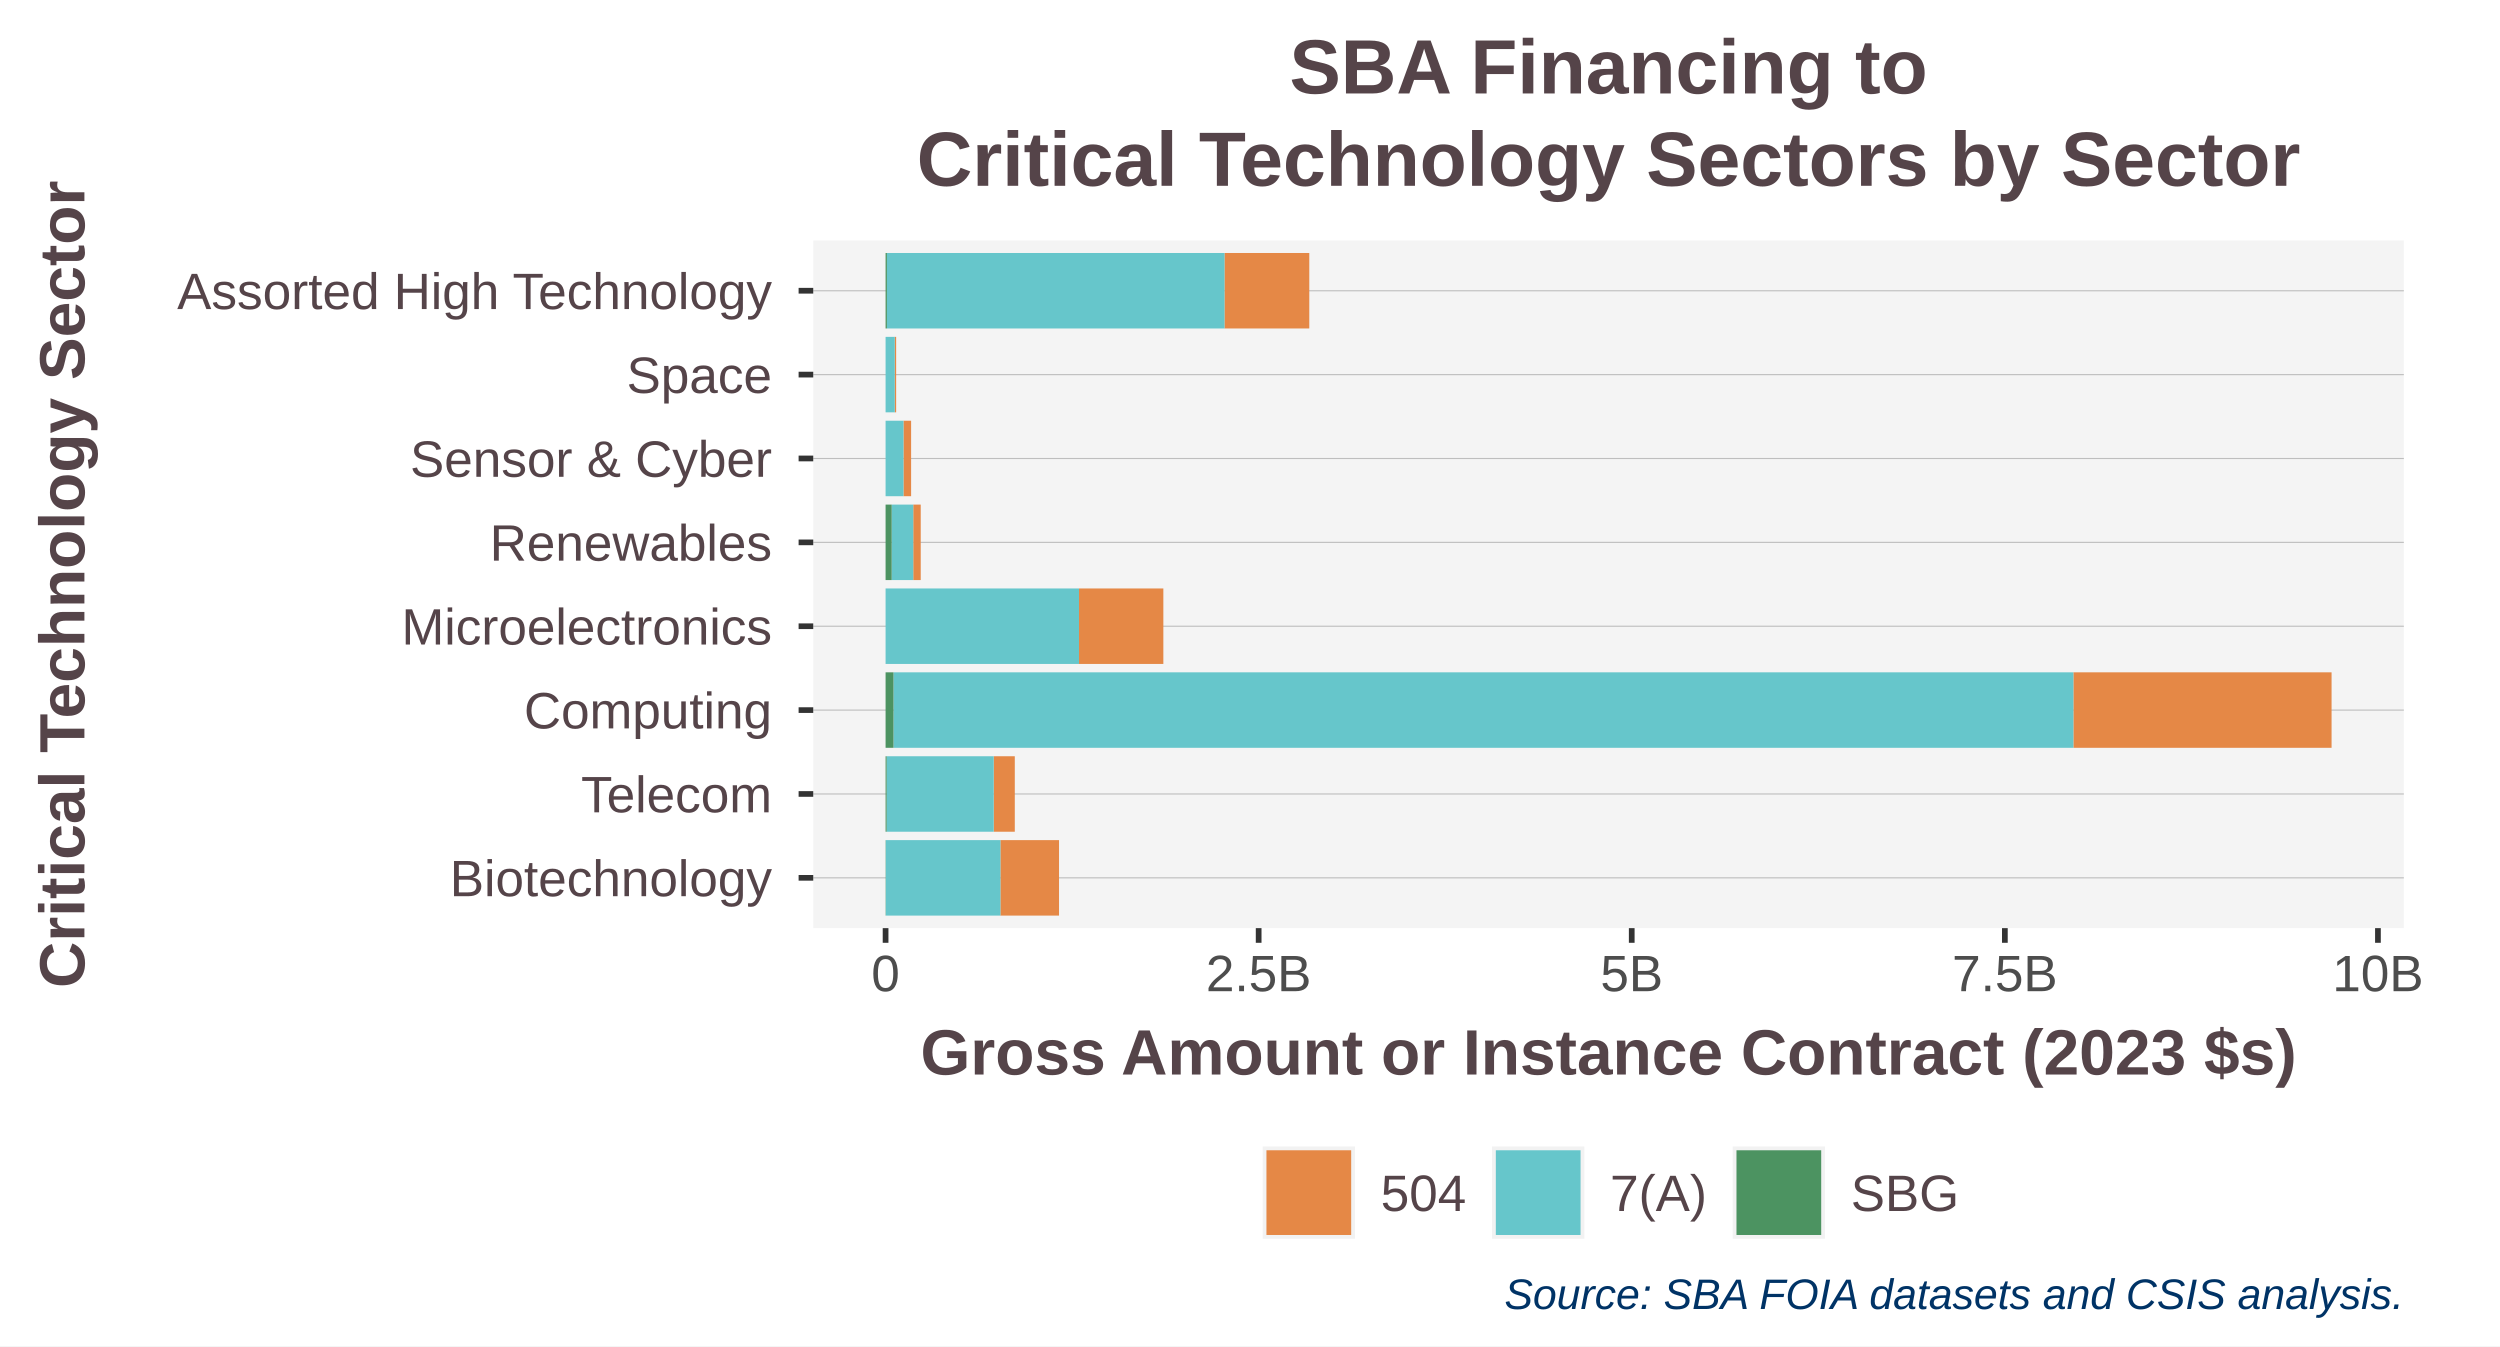
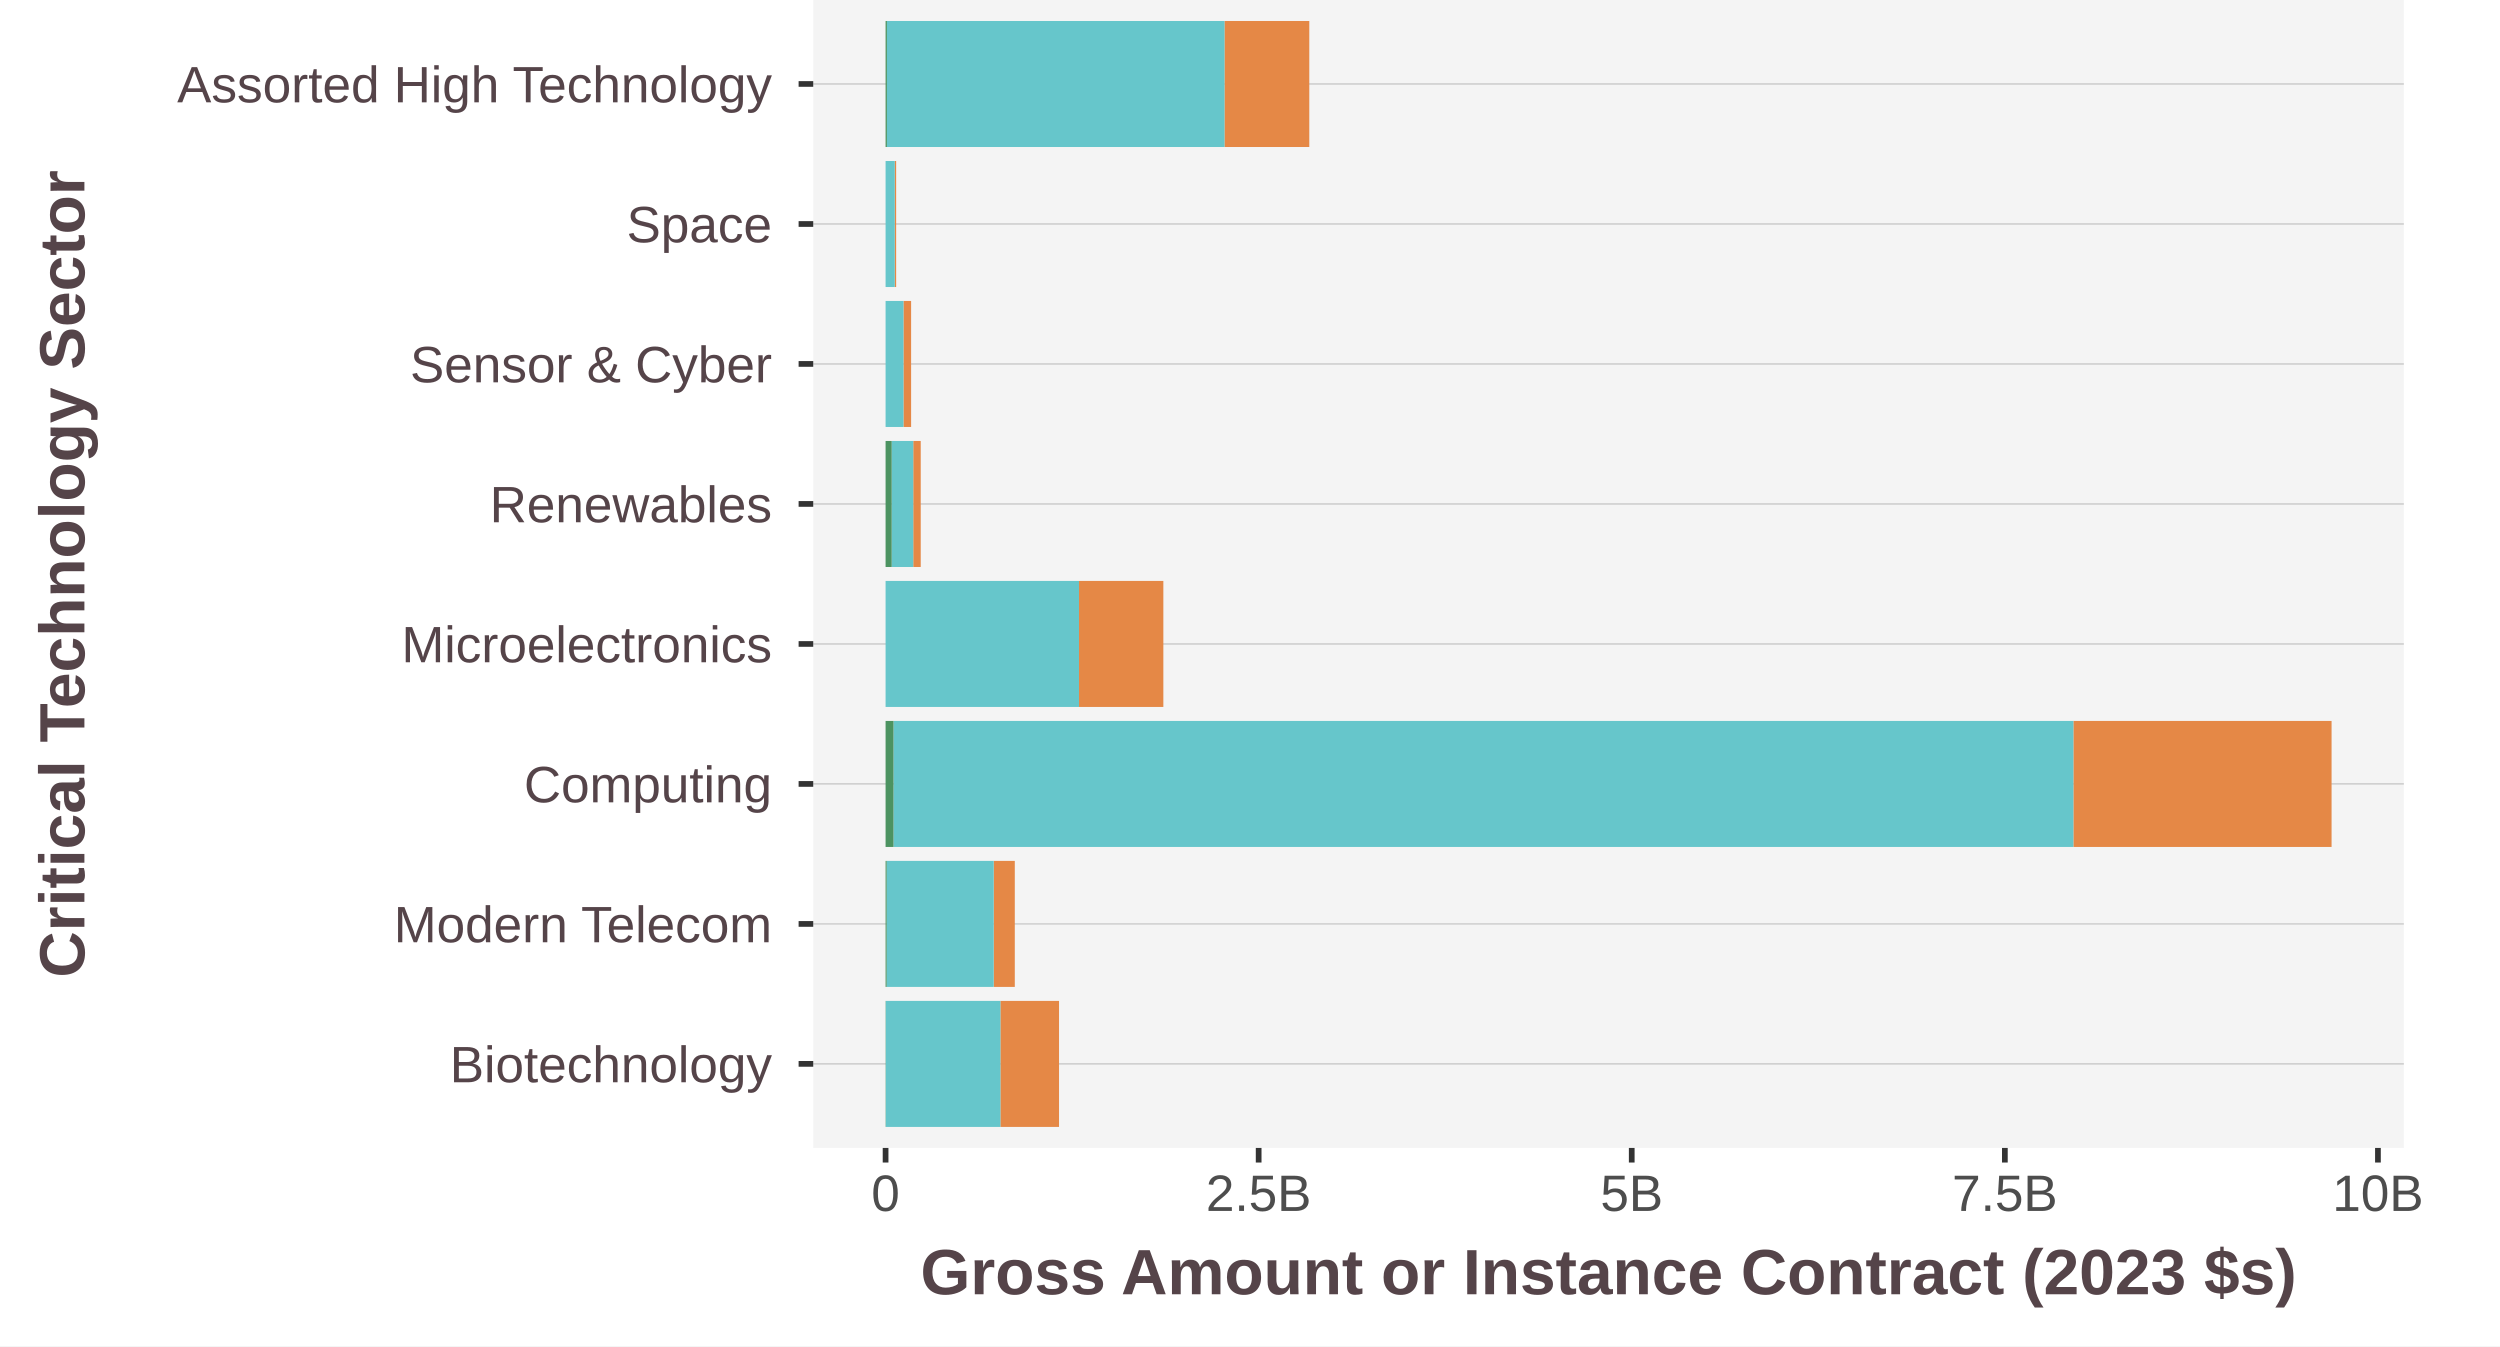
<svg xmlns="http://www.w3.org/2000/svg" class="svglite" width="468.00pt" height="252.00pt" viewBox="0 0 468.00 252.00">
  <defs>
    <style type="text/css">
    .svglite line, .svglite polyline, .svglite polygon, .svglite path, .svglite rect, .svglite circle {
      fill: none;
      stroke: #000000;
      stroke-linecap: round;
      stroke-linejoin: round;
      stroke-miterlimit: 10.00;
    }
    .svglite text {
      white-space: pre;
    }
  </style>
  </defs>
  <rect width="100%" height="100%" style="stroke: none; fill: #FFFFFF;" />
  <defs>
    <clipPath id="cpMC4wMHw0NjguMDB8MC4wMHwyNTIuMDA=">
      <rect x="0.00" y="0.00" width="468.00" height="252.00" />
    </clipPath>
  </defs>
  <g clip-path="url(#cpMC4wMHw0NjguMDB8MC4wMHwyNTIuMDA=)">
    <rect x="0.00" y="0.00" width="468.00" height="252.00" style="stroke-width: 1.07; stroke: #FFFFFF; fill: #FFFFFF;" />
  </g>
  <defs>
-     <clipPath id="cpMTUyLjI0fDQ1MC4wMHw0NS4wMXwxNzMuNzU=">
-       <rect x="152.24" y="45.01" width="297.76" height="128.74" />
+     <clipPath id="cpMTUyLjI0fDQ1MC4wMHwwLjAwfDIxNC44OQ==">
+       <rect x="152.24" y="0.00" width="297.76" height="214.89" />
    </clipPath>
  </defs>
-   <g clip-path="url(#cpMTUyLjI0fDQ1MC4wMHw0NS4wMXwxNzMuNzU=)">
-     <rect x="152.24" y="45.01" width="297.76" height="128.74" style="stroke-width: 1.07; stroke: none; fill: #F4F4F4;" />
-     <polyline points="152.24,164.33 450.00,164.33 " style="stroke-width: 0.21; stroke: #BEBEBE; stroke-linecap: butt;" />
-     <polyline points="152.24,148.63 450.00,148.63 " style="stroke-width: 0.21; stroke: #BEBEBE; stroke-linecap: butt;" />
-     <polyline points="152.24,132.93 450.00,132.93 " style="stroke-width: 0.21; stroke: #BEBEBE; stroke-linecap: butt;" />
-     <polyline points="152.24,117.23 450.00,117.23 " style="stroke-width: 0.21; stroke: #BEBEBE; stroke-linecap: butt;" />
-     <polyline points="152.24,101.53 450.00,101.53 " style="stroke-width: 0.21; stroke: #BEBEBE; stroke-linecap: butt;" />
-     <polyline points="152.24,85.83 450.00,85.83 " style="stroke-width: 0.21; stroke: #BEBEBE; stroke-linecap: butt;" />
-     <polyline points="152.24,70.13 450.00,70.13 " style="stroke-width: 0.21; stroke: #BEBEBE; stroke-linecap: butt;" />
-     <polyline points="152.24,54.43 450.00,54.43 " style="stroke-width: 0.21; stroke: #BEBEBE; stroke-linecap: butt;" />
-     <rect x="187.27" y="157.27" width="10.98" height="14.13" style="stroke-width: 1.07; stroke: none; stroke-linecap: butt; stroke-linejoin: miter; fill: #E58846;" />
-     <rect x="388.14" y="125.86" width="48.33" height="14.13" style="stroke-width: 1.07; stroke: none; stroke-linecap: butt; stroke-linejoin: miter; fill: #E58846;" />
-     <rect x="186.02" y="141.57" width="3.95" height="14.13" style="stroke-width: 1.07; stroke: none; stroke-linecap: butt; stroke-linejoin: miter; fill: #E58846;" />
-     <rect x="229.22" y="47.36" width="15.88" height="14.13" style="stroke-width: 1.07; stroke: none; stroke-linecap: butt; stroke-linejoin: miter; fill: #E58846;" />
-     <rect x="201.99" y="110.16" width="15.79" height="14.13" style="stroke-width: 1.07; stroke: none; stroke-linecap: butt; stroke-linejoin: miter; fill: #E58846;" />
-     <rect x="170.96" y="94.46" width="1.40" height="14.13" style="stroke-width: 1.07; stroke: none; stroke-linecap: butt; stroke-linejoin: miter; fill: #E58846;" />
-     <rect x="169.13" y="78.76" width="1.43" height="14.13" style="stroke-width: 1.07; stroke: none; stroke-linecap: butt; stroke-linejoin: miter; fill: #E58846;" />
-     <rect x="167.50" y="63.06" width="0.26" height="14.13" style="stroke-width: 1.07; stroke: none; stroke-linecap: butt; stroke-linejoin: miter; fill: #E58846;" />
-     <rect x="165.82" y="157.27" width="21.46" height="14.13" style="stroke-width: 1.07; stroke: none; stroke-linecap: butt; stroke-linejoin: miter; fill: #66C6CB;" />
-     <rect x="167.26" y="125.86" width="220.88" height="14.13" style="stroke-width: 1.07; stroke: none; stroke-linecap: butt; stroke-linejoin: miter; fill: #66C6CB;" />
-     <rect x="165.97" y="141.57" width="20.05" height="14.13" style="stroke-width: 1.07; stroke: none; stroke-linecap: butt; stroke-linejoin: miter; fill: #66C6CB;" />
-     <rect x="166.03" y="47.36" width="63.20" height="14.13" style="stroke-width: 1.07; stroke: none; stroke-linecap: butt; stroke-linejoin: miter; fill: #66C6CB;" />
-     <rect x="165.78" y="110.16" width="36.21" height="14.13" style="stroke-width: 1.07; stroke: none; stroke-linecap: butt; stroke-linejoin: miter; fill: #66C6CB;" />
-     <rect x="166.91" y="94.46" width="4.05" height="14.13" style="stroke-width: 1.07; stroke: none; stroke-linecap: butt; stroke-linejoin: miter; fill: #66C6CB;" />
-     <rect x="165.78" y="78.76" width="3.35" height="14.13" style="stroke-width: 1.07; stroke: none; stroke-linecap: butt; stroke-linejoin: miter; fill: #66C6CB;" />
-     <rect x="165.78" y="63.06" width="1.72" height="14.13" style="stroke-width: 1.07; stroke: none; stroke-linecap: butt; stroke-linejoin: miter; fill: #66C6CB;" />
-     <rect x="165.78" y="157.27" width="0.039" height="14.13" style="stroke-width: 1.07; stroke: none; stroke-linecap: butt; stroke-linejoin: miter; fill: #4C9361;" />
-     <rect x="165.78" y="125.86" width="1.48" height="14.13" style="stroke-width: 1.07; stroke: none; stroke-linecap: butt; stroke-linejoin: miter; fill: #4C9361;" />
-     <rect x="165.78" y="141.57" width="0.20" height="14.13" style="stroke-width: 1.07; stroke: none; stroke-linecap: butt; stroke-linejoin: miter; fill: #4C9361;" />
-     <rect x="165.78" y="47.36" width="0.25" height="14.13" style="stroke-width: 1.07; stroke: none; stroke-linecap: butt; stroke-linejoin: miter; fill: #4C9361;" />
-     <rect x="165.78" y="94.46" width="1.14" height="14.13" style="stroke-width: 1.07; stroke: none; stroke-linecap: butt; stroke-linejoin: miter; fill: #4C9361;" />
+   <g clip-path="url(#cpMTUyLjI0fDQ1MC4wMHwwLjAwfDIxNC44OQ==)">
+     <rect x="152.24" y="-0" width="297.76" height="214.89" style="stroke-width: 1.07; stroke: none; fill: #F4F4F4;" />
+     <polyline points="152.24,199.16 450.00,199.16 " style="stroke-width: 0.21; stroke: #BEBEBE; stroke-linecap: butt;" />
+     <polyline points="152.24,172.96 450.00,172.96 " style="stroke-width: 0.21; stroke: #BEBEBE; stroke-linecap: butt;" />
+     <polyline points="152.24,146.75 450.00,146.75 " style="stroke-width: 0.21; stroke: #BEBEBE; stroke-linecap: butt;" />
+     <polyline points="152.24,120.55 450.00,120.55 " style="stroke-width: 0.21; stroke: #BEBEBE; stroke-linecap: butt;" />
+     <polyline points="152.24,94.34 450.00,94.34 " style="stroke-width: 0.21; stroke: #BEBEBE; stroke-linecap: butt;" />
+     <polyline points="152.24,68.13 450.00,68.13 " style="stroke-width: 0.21; stroke: #BEBEBE; stroke-linecap: butt;" />
+     <polyline points="152.24,41.93 450.00,41.93 " style="stroke-width: 0.21; stroke: #BEBEBE; stroke-linecap: butt;" />
+     <polyline points="152.24,15.72 450.00,15.72 " style="stroke-width: 0.21; stroke: #BEBEBE; stroke-linecap: butt;" />
+     <rect x="187.27" y="187.37" width="10.98" height="23.59" style="stroke-width: 1.07; stroke: none; stroke-linecap: butt; stroke-linejoin: miter; fill: #E58846;" />
+     <rect x="388.14" y="134.96" width="48.33" height="23.59" style="stroke-width: 1.07; stroke: none; stroke-linecap: butt; stroke-linejoin: miter; fill: #E58846;" />
+     <rect x="186.02" y="161.16" width="3.95" height="23.59" style="stroke-width: 1.07; stroke: none; stroke-linecap: butt; stroke-linejoin: miter; fill: #E58846;" />
+     <rect x="229.22" y="3.93" width="15.88" height="23.59" style="stroke-width: 1.07; stroke: none; stroke-linecap: butt; stroke-linejoin: miter; fill: #E58846;" />
+     <rect x="201.99" y="108.75" width="15.79" height="23.59" style="stroke-width: 1.07; stroke: none; stroke-linecap: butt; stroke-linejoin: miter; fill: #E58846;" />
+     <rect x="170.96" y="82.55" width="1.40" height="23.59" style="stroke-width: 1.07; stroke: none; stroke-linecap: butt; stroke-linejoin: miter; fill: #E58846;" />
+     <rect x="169.13" y="56.34" width="1.43" height="23.59" style="stroke-width: 1.07; stroke: none; stroke-linecap: butt; stroke-linejoin: miter; fill: #E58846;" />
+     <rect x="167.50" y="30.14" width="0.26" height="23.59" style="stroke-width: 1.07; stroke: none; stroke-linecap: butt; stroke-linejoin: miter; fill: #E58846;" />
+     <rect x="165.82" y="187.37" width="21.46" height="23.59" style="stroke-width: 1.07; stroke: none; stroke-linecap: butt; stroke-linejoin: miter; fill: #66C6CB;" />
+     <rect x="167.26" y="134.96" width="220.88" height="23.59" style="stroke-width: 1.07; stroke: none; stroke-linecap: butt; stroke-linejoin: miter; fill: #66C6CB;" />
+     <rect x="165.97" y="161.16" width="20.05" height="23.59" style="stroke-width: 1.07; stroke: none; stroke-linecap: butt; stroke-linejoin: miter; fill: #66C6CB;" />
+     <rect x="166.03" y="3.93" width="63.20" height="23.59" style="stroke-width: 1.07; stroke: none; stroke-linecap: butt; stroke-linejoin: miter; fill: #66C6CB;" />
+     <rect x="165.78" y="108.75" width="36.21" height="23.59" style="stroke-width: 1.07; stroke: none; stroke-linecap: butt; stroke-linejoin: miter; fill: #66C6CB;" />
+     <rect x="166.91" y="82.55" width="4.05" height="23.59" style="stroke-width: 1.07; stroke: none; stroke-linecap: butt; stroke-linejoin: miter; fill: #66C6CB;" />
+     <rect x="165.78" y="56.34" width="3.35" height="23.59" style="stroke-width: 1.07; stroke: none; stroke-linecap: butt; stroke-linejoin: miter; fill: #66C6CB;" />
+     <rect x="165.78" y="30.14" width="1.72" height="23.59" style="stroke-width: 1.07; stroke: none; stroke-linecap: butt; stroke-linejoin: miter; fill: #66C6CB;" />
+     <rect x="165.78" y="187.37" width="0.039" height="23.59" style="stroke-width: 1.07; stroke: none; stroke-linecap: butt; stroke-linejoin: miter; fill: #4C9361;" />
+     <rect x="165.78" y="134.96" width="1.48" height="23.59" style="stroke-width: 1.07; stroke: none; stroke-linecap: butt; stroke-linejoin: miter; fill: #4C9361;" />
+     <rect x="165.78" y="161.16" width="0.20" height="23.59" style="stroke-width: 1.07; stroke: none; stroke-linecap: butt; stroke-linejoin: miter; fill: #4C9361;" />
+     <rect x="165.78" y="3.93" width="0.25" height="23.59" style="stroke-width: 1.07; stroke: none; stroke-linecap: butt; stroke-linejoin: miter; fill: #4C9361;" />
+     <rect x="165.78" y="82.55" width="1.14" height="23.59" style="stroke-width: 1.07; stroke: none; stroke-linecap: butt; stroke-linejoin: miter; fill: #4C9361;" />
  </g>
  <g clip-path="url(#cpMC4wMHw0NjguMDB8MC4wMHwyNTIuMDA=)">
-     <text x="144.52" y="167.77" text-anchor="end" style="font-size: 9.60px;fill: #554449; font-family: &quot;Arial&quot;;" textLength="60.26px" lengthAdjust="spacingAndGlyphs">Biotechnology</text>
-     <text x="144.52" y="152.06" text-anchor="end" style="font-size: 9.60px;fill: #554449; font-family: &quot;Arial&quot;;" textLength="35.72px" lengthAdjust="spacingAndGlyphs">Telecom</text>
-     <text x="144.52" y="136.36" text-anchor="end" style="font-size: 9.60px;fill: #554449; font-family: &quot;Arial&quot;;" textLength="46.39px" lengthAdjust="spacingAndGlyphs">Computing</text>
-     <text x="144.52" y="120.66" text-anchor="end" style="font-size: 9.60px;fill: #554449; font-family: &quot;Arial&quot;;" textLength="69.30px" lengthAdjust="spacingAndGlyphs">Microelectronics</text>
-     <text x="144.52" y="104.96" text-anchor="end" style="font-size: 9.60px;fill: #554449; font-family: &quot;Arial&quot;;" textLength="52.79px" lengthAdjust="spacingAndGlyphs">Renewables</text>
-     <text x="144.52" y="89.26" text-anchor="end" style="font-size: 9.60px;fill: #554449; font-family: &quot;Arial&quot;;" textLength="67.70px" lengthAdjust="spacingAndGlyphs">Sensor &amp; Cyber</text>
-     <text x="144.52" y="73.56" text-anchor="end" style="font-size: 9.60px;fill: #554449; font-family: &quot;Arial&quot;;" textLength="27.19px" lengthAdjust="spacingAndGlyphs">Space</text>
-     <text x="144.52" y="57.86" text-anchor="end" style="font-size: 9.60px;fill: #554449; font-family: &quot;Arial&quot;;" textLength="111.26px" lengthAdjust="spacingAndGlyphs">Assorted High Technology</text>
-     <polyline points="149.50,164.33 152.24,164.33 " style="stroke-width: 1.07; stroke: #333333; stroke-linecap: butt;" />
-     <polyline points="149.50,148.63 152.24,148.63 " style="stroke-width: 1.07; stroke: #333333; stroke-linecap: butt;" />
-     <polyline points="149.50,132.93 152.24,132.93 " style="stroke-width: 1.07; stroke: #333333; stroke-linecap: butt;" />
-     <polyline points="149.50,117.23 152.24,117.23 " style="stroke-width: 1.07; stroke: #333333; stroke-linecap: butt;" />
-     <polyline points="149.50,101.53 152.24,101.53 " style="stroke-width: 1.07; stroke: #333333; stroke-linecap: butt;" />
-     <polyline points="149.50,85.83 152.24,85.83 " style="stroke-width: 1.07; stroke: #333333; stroke-linecap: butt;" />
-     <polyline points="149.50,70.13 152.24,70.13 " style="stroke-width: 1.07; stroke: #333333; stroke-linecap: butt;" />
-     <polyline points="149.50,54.43 152.24,54.43 " style="stroke-width: 1.07; stroke: #333333; stroke-linecap: butt;" />
-     <polyline points="165.78,176.49 165.78,173.75 " style="stroke-width: 1.07; stroke: #333333; stroke-linecap: butt;" />
-     <polyline points="235.62,176.49 235.62,173.75 " style="stroke-width: 1.07; stroke: #333333; stroke-linecap: butt;" />
-     <polyline points="305.46,176.49 305.46,173.75 " style="stroke-width: 1.07; stroke: #333333; stroke-linecap: butt;" />
-     <polyline points="375.31,176.49 375.31,173.75 " style="stroke-width: 1.07; stroke: #333333; stroke-linecap: butt;" />
-     <polyline points="445.15,176.49 445.15,173.75 " style="stroke-width: 1.07; stroke: #333333; stroke-linecap: butt;" />
-     <text x="165.78" y="185.55" text-anchor="middle" style="font-size: 9.60px;fill: #4D4D4D; font-family: &quot;Arial&quot;;" textLength="5.34px" lengthAdjust="spacingAndGlyphs">0</text>
-     <text x="235.62" y="185.55" text-anchor="middle" style="font-size: 9.60px;fill: #4D4D4D; font-family: &quot;Arial&quot;;" textLength="19.73px" lengthAdjust="spacingAndGlyphs">2.5B</text>
-     <text x="305.46" y="185.55" text-anchor="middle" style="font-size: 9.60px;fill: #4D4D4D; font-family: &quot;Arial&quot;;" textLength="11.73px" lengthAdjust="spacingAndGlyphs">5B</text>
-     <text x="375.31" y="185.55" text-anchor="middle" style="font-size: 9.60px;fill: #4D4D4D; font-family: &quot;Arial&quot;;" textLength="19.73px" lengthAdjust="spacingAndGlyphs">7.5B</text>
-     <text x="445.15" y="185.55" text-anchor="middle" style="font-size: 9.60px;fill: #4D4D4D; font-family: &quot;Arial&quot;;" textLength="17.06px" lengthAdjust="spacingAndGlyphs">10B</text>
-     <text x="301.12" y="201.15" text-anchor="middle" style="font-size: 12.00px; font-weight: bold;fill: #554449; font-family: &quot;Arial&quot;;" textLength="257.64px" lengthAdjust="spacingAndGlyphs">Gross Amount or Instance Contract (2023 $s)</text>
-     <text transform="translate(15.80,109.38) rotate(-90)" text-anchor="middle" style="font-size: 12.00px; font-weight: bold;fill: #554449; font-family: &quot;Arial&quot;;" textLength="151.15px" lengthAdjust="spacingAndGlyphs">Critical Technology Sector</text>
-     <rect x="233.53" y="214.62" width="135.18" height="17.28" style="stroke-width: 1.07; stroke: none; fill: #FFFFFF;" />
-     <rect x="236.37" y="214.62" width="17.28" height="17.28" style="stroke-width: 1.07; stroke: none; fill: #F2F2F2;" />
-     <rect x="237.08" y="215.33" width="15.86" height="15.86" style="stroke-width: 1.07; stroke: none; stroke-linecap: butt; stroke-linejoin: miter; fill: #E58846;" />
-     <rect x="279.31" y="214.62" width="17.28" height="17.28" style="stroke-width: 1.07; stroke: none; fill: #F2F2F2;" />
-     <rect x="280.02" y="215.33" width="15.86" height="15.86" style="stroke-width: 1.07; stroke: none; stroke-linecap: butt; stroke-linejoin: miter; fill: #66C6CB;" />
-     <rect x="324.36" y="214.62" width="17.28" height="17.28" style="stroke-width: 1.07; stroke: none; fill: #F2F2F2;" />
-     <rect x="325.07" y="215.33" width="15.86" height="15.86" style="stroke-width: 1.07; stroke: none; stroke-linecap: butt; stroke-linejoin: miter; fill: #4C9361;" />
-     <text x="258.47" y="226.70" style="font-size: 9.60px;fill: #554449; font-family: &quot;Arial&quot;;" textLength="16.01px" lengthAdjust="spacingAndGlyphs">504</text>
-     <text x="301.41" y="226.70" style="font-size: 9.60px;fill: #554449; font-family: &quot;Arial&quot;;" textLength="18.12px" lengthAdjust="spacingAndGlyphs">7(A)</text>
-     <text x="346.47" y="226.70" style="font-size: 9.60px;fill: #554449; font-family: &quot;Arial&quot;;" textLength="20.25px" lengthAdjust="spacingAndGlyphs">SBG</text>
-     <text x="301.12" y="17.50" text-anchor="middle" style="font-size: 14.40px; font-weight: bold;fill: #554449; font-family: &quot;Arial&quot;;" textLength="119.40px" lengthAdjust="spacingAndGlyphs">SBA Financing to</text>
-     <text x="301.12" y="34.78" text-anchor="middle" style="font-size: 14.40px; font-weight: bold;fill: #554449; font-family: &quot;Arial&quot;;" textLength="258.88px" lengthAdjust="spacingAndGlyphs">Critical Technology Sectors by Sector</text>
-     <text x="450.00" y="245.05" text-anchor="end" style="font-size: 8.00px; font-style: italic;fill: #003366; font-family: &quot;Arial&quot;;" textLength="170.65px" lengthAdjust="spacingAndGlyphs">Source:  SBA FOIA datasets and CSIS analysis.</text>
+     <text x="144.52" y="202.60" text-anchor="end" style="font-size: 9.60px;fill: #554449; font-family: &quot;Arial&quot;;" textLength="60.26px" lengthAdjust="spacingAndGlyphs">Biotechnology</text>
+     <text x="144.52" y="176.39" text-anchor="end" style="font-size: 9.60px;fill: #554449; font-family: &quot;Arial&quot;;" textLength="70.74px" lengthAdjust="spacingAndGlyphs">Modern Telecom</text>
+     <text x="144.52" y="150.19" text-anchor="end" style="font-size: 9.60px;fill: #554449; font-family: &quot;Arial&quot;;" textLength="46.39px" lengthAdjust="spacingAndGlyphs">Computing</text>
+     <text x="144.52" y="123.98" text-anchor="end" style="font-size: 9.60px;fill: #554449; font-family: &quot;Arial&quot;;" textLength="69.30px" lengthAdjust="spacingAndGlyphs">Microelectronics</text>
+     <text x="144.52" y="97.77" text-anchor="end" style="font-size: 9.60px;fill: #554449; font-family: &quot;Arial&quot;;" textLength="52.79px" lengthAdjust="spacingAndGlyphs">Renewables</text>
+     <text x="144.52" y="71.57" text-anchor="end" style="font-size: 9.60px;fill: #554449; font-family: &quot;Arial&quot;;" textLength="67.70px" lengthAdjust="spacingAndGlyphs">Sensor &amp; Cyber</text>
+     <text x="144.52" y="45.36" text-anchor="end" style="font-size: 9.60px;fill: #554449; font-family: &quot;Arial&quot;;" textLength="27.19px" lengthAdjust="spacingAndGlyphs">Space</text>
+     <text x="144.52" y="19.16" text-anchor="end" style="font-size: 9.60px;fill: #554449; font-family: &quot;Arial&quot;;" textLength="111.26px" lengthAdjust="spacingAndGlyphs">Assorted High Technology</text>
+     <polyline points="149.50,199.16 152.24,199.16 " style="stroke-width: 1.07; stroke: #333333; stroke-linecap: butt;" />
+     <polyline points="149.50,172.96 152.24,172.96 " style="stroke-width: 1.07; stroke: #333333; stroke-linecap: butt;" />
+     <polyline points="149.50,146.75 152.24,146.75 " style="stroke-width: 1.07; stroke: #333333; stroke-linecap: butt;" />
+     <polyline points="149.50,120.55 152.24,120.55 " style="stroke-width: 1.07; stroke: #333333; stroke-linecap: butt;" />
+     <polyline points="149.50,94.34 152.24,94.34 " style="stroke-width: 1.07; stroke: #333333; stroke-linecap: butt;" />
+     <polyline points="149.50,68.13 152.24,68.13 " style="stroke-width: 1.07; stroke: #333333; stroke-linecap: butt;" />
+     <polyline points="149.50,41.93 152.24,41.93 " style="stroke-width: 1.07; stroke: #333333; stroke-linecap: butt;" />
+     <polyline points="149.50,15.72 152.24,15.72 " style="stroke-width: 1.07; stroke: #333333; stroke-linecap: butt;" />
+     <polyline points="165.78,217.63 165.78,214.89 " style="stroke-width: 1.07; stroke: #333333; stroke-linecap: butt;" />
+     <polyline points="235.62,217.63 235.62,214.89 " style="stroke-width: 1.07; stroke: #333333; stroke-linecap: butt;" />
+     <polyline points="305.46,217.63 305.46,214.89 " style="stroke-width: 1.07; stroke: #333333; stroke-linecap: butt;" />
+     <polyline points="375.31,217.63 375.31,214.89 " style="stroke-width: 1.07; stroke: #333333; stroke-linecap: butt;" />
+     <polyline points="445.15,217.63 445.15,214.89 " style="stroke-width: 1.07; stroke: #333333; stroke-linecap: butt;" />
+     <text x="165.78" y="226.69" text-anchor="middle" style="font-size: 9.60px;fill: #4D4D4D; font-family: &quot;Arial&quot;;" textLength="5.34px" lengthAdjust="spacingAndGlyphs">0</text>
+     <text x="235.62" y="226.69" text-anchor="middle" style="font-size: 9.60px;fill: #4D4D4D; font-family: &quot;Arial&quot;;" textLength="19.73px" lengthAdjust="spacingAndGlyphs">2.5B</text>
+     <text x="305.46" y="226.69" text-anchor="middle" style="font-size: 9.60px;fill: #4D4D4D; font-family: &quot;Arial&quot;;" textLength="11.73px" lengthAdjust="spacingAndGlyphs">5B</text>
+     <text x="375.31" y="226.69" text-anchor="middle" style="font-size: 9.60px;fill: #4D4D4D; font-family: &quot;Arial&quot;;" textLength="19.73px" lengthAdjust="spacingAndGlyphs">7.5B</text>
+     <text x="445.15" y="226.69" text-anchor="middle" style="font-size: 9.60px;fill: #4D4D4D; font-family: &quot;Arial&quot;;" textLength="17.06px" lengthAdjust="spacingAndGlyphs">10B</text>
+     <text x="301.12" y="242.28" text-anchor="middle" style="font-size: 12.00px; font-weight: bold;fill: #554449; font-family: &quot;Arial&quot;;" textLength="257.64px" lengthAdjust="spacingAndGlyphs">Gross Amount or Instance Contract (2023 $s)</text>
+     <text transform="translate(15.80,107.44) rotate(-90)" text-anchor="middle" style="font-size: 12.00px; font-weight: bold;fill: #554449; font-family: &quot;Arial&quot;;" textLength="151.15px" lengthAdjust="spacingAndGlyphs">Critical Technology Sector</text>
  </g>
</svg>
